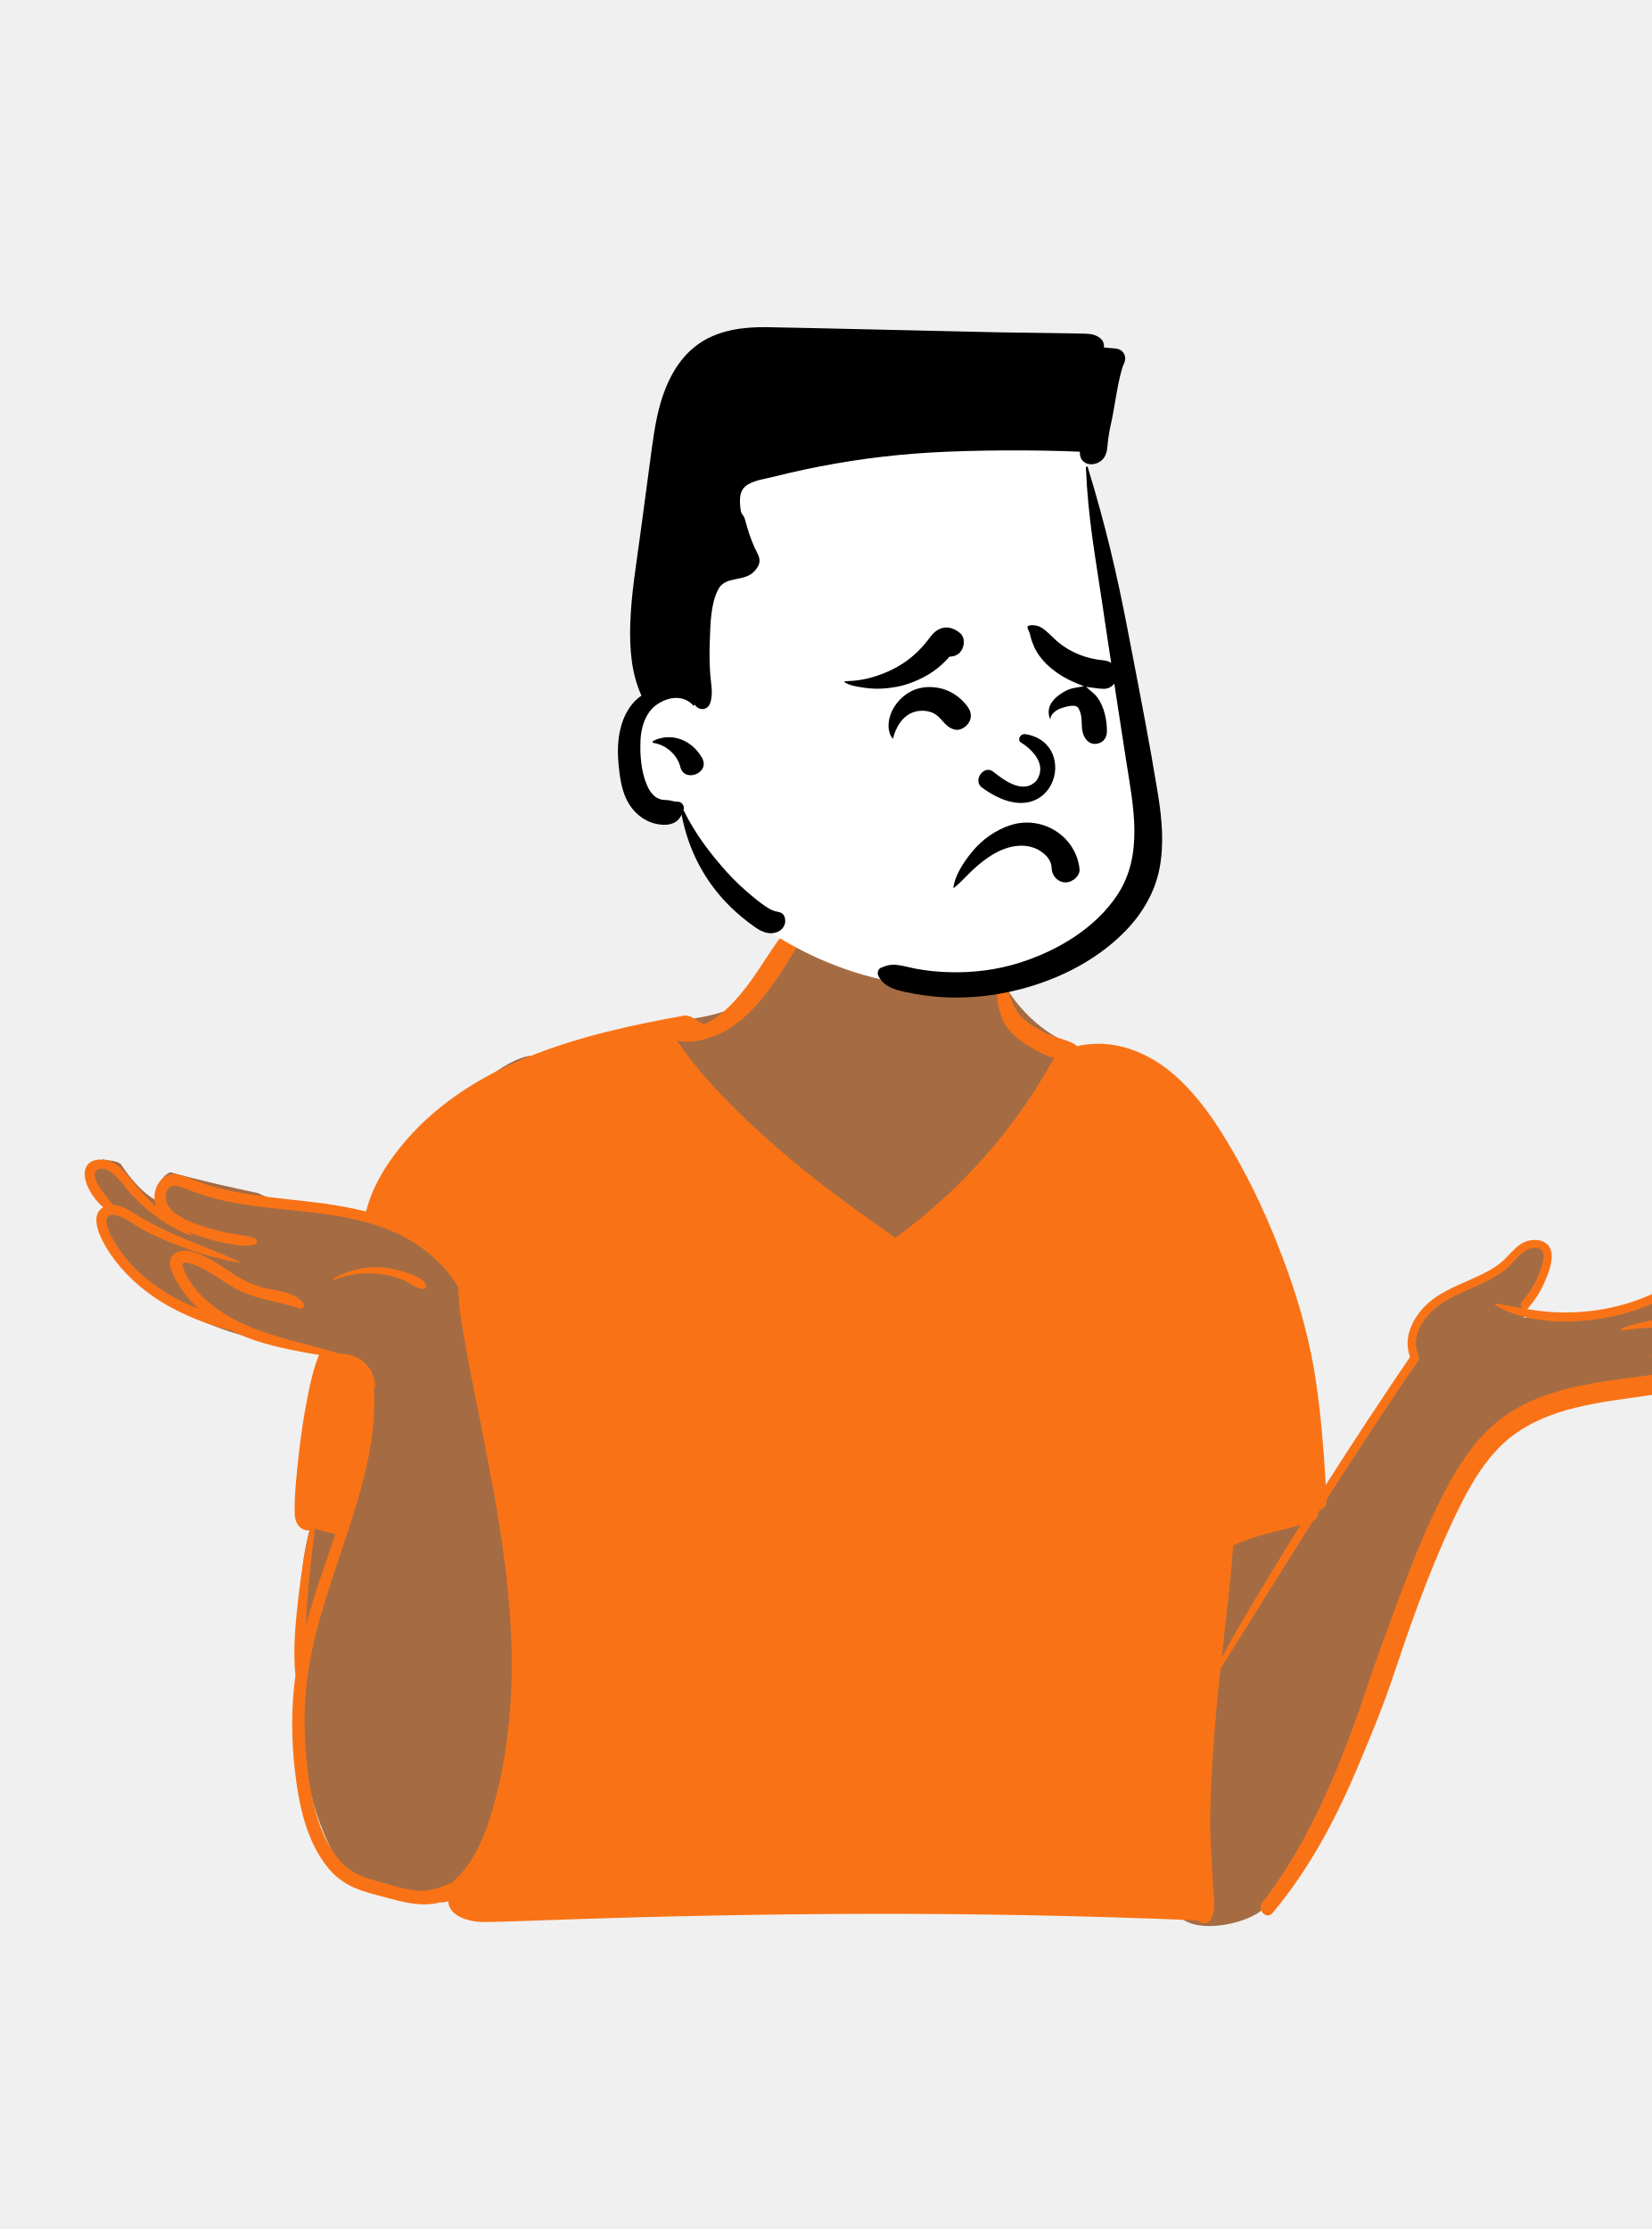
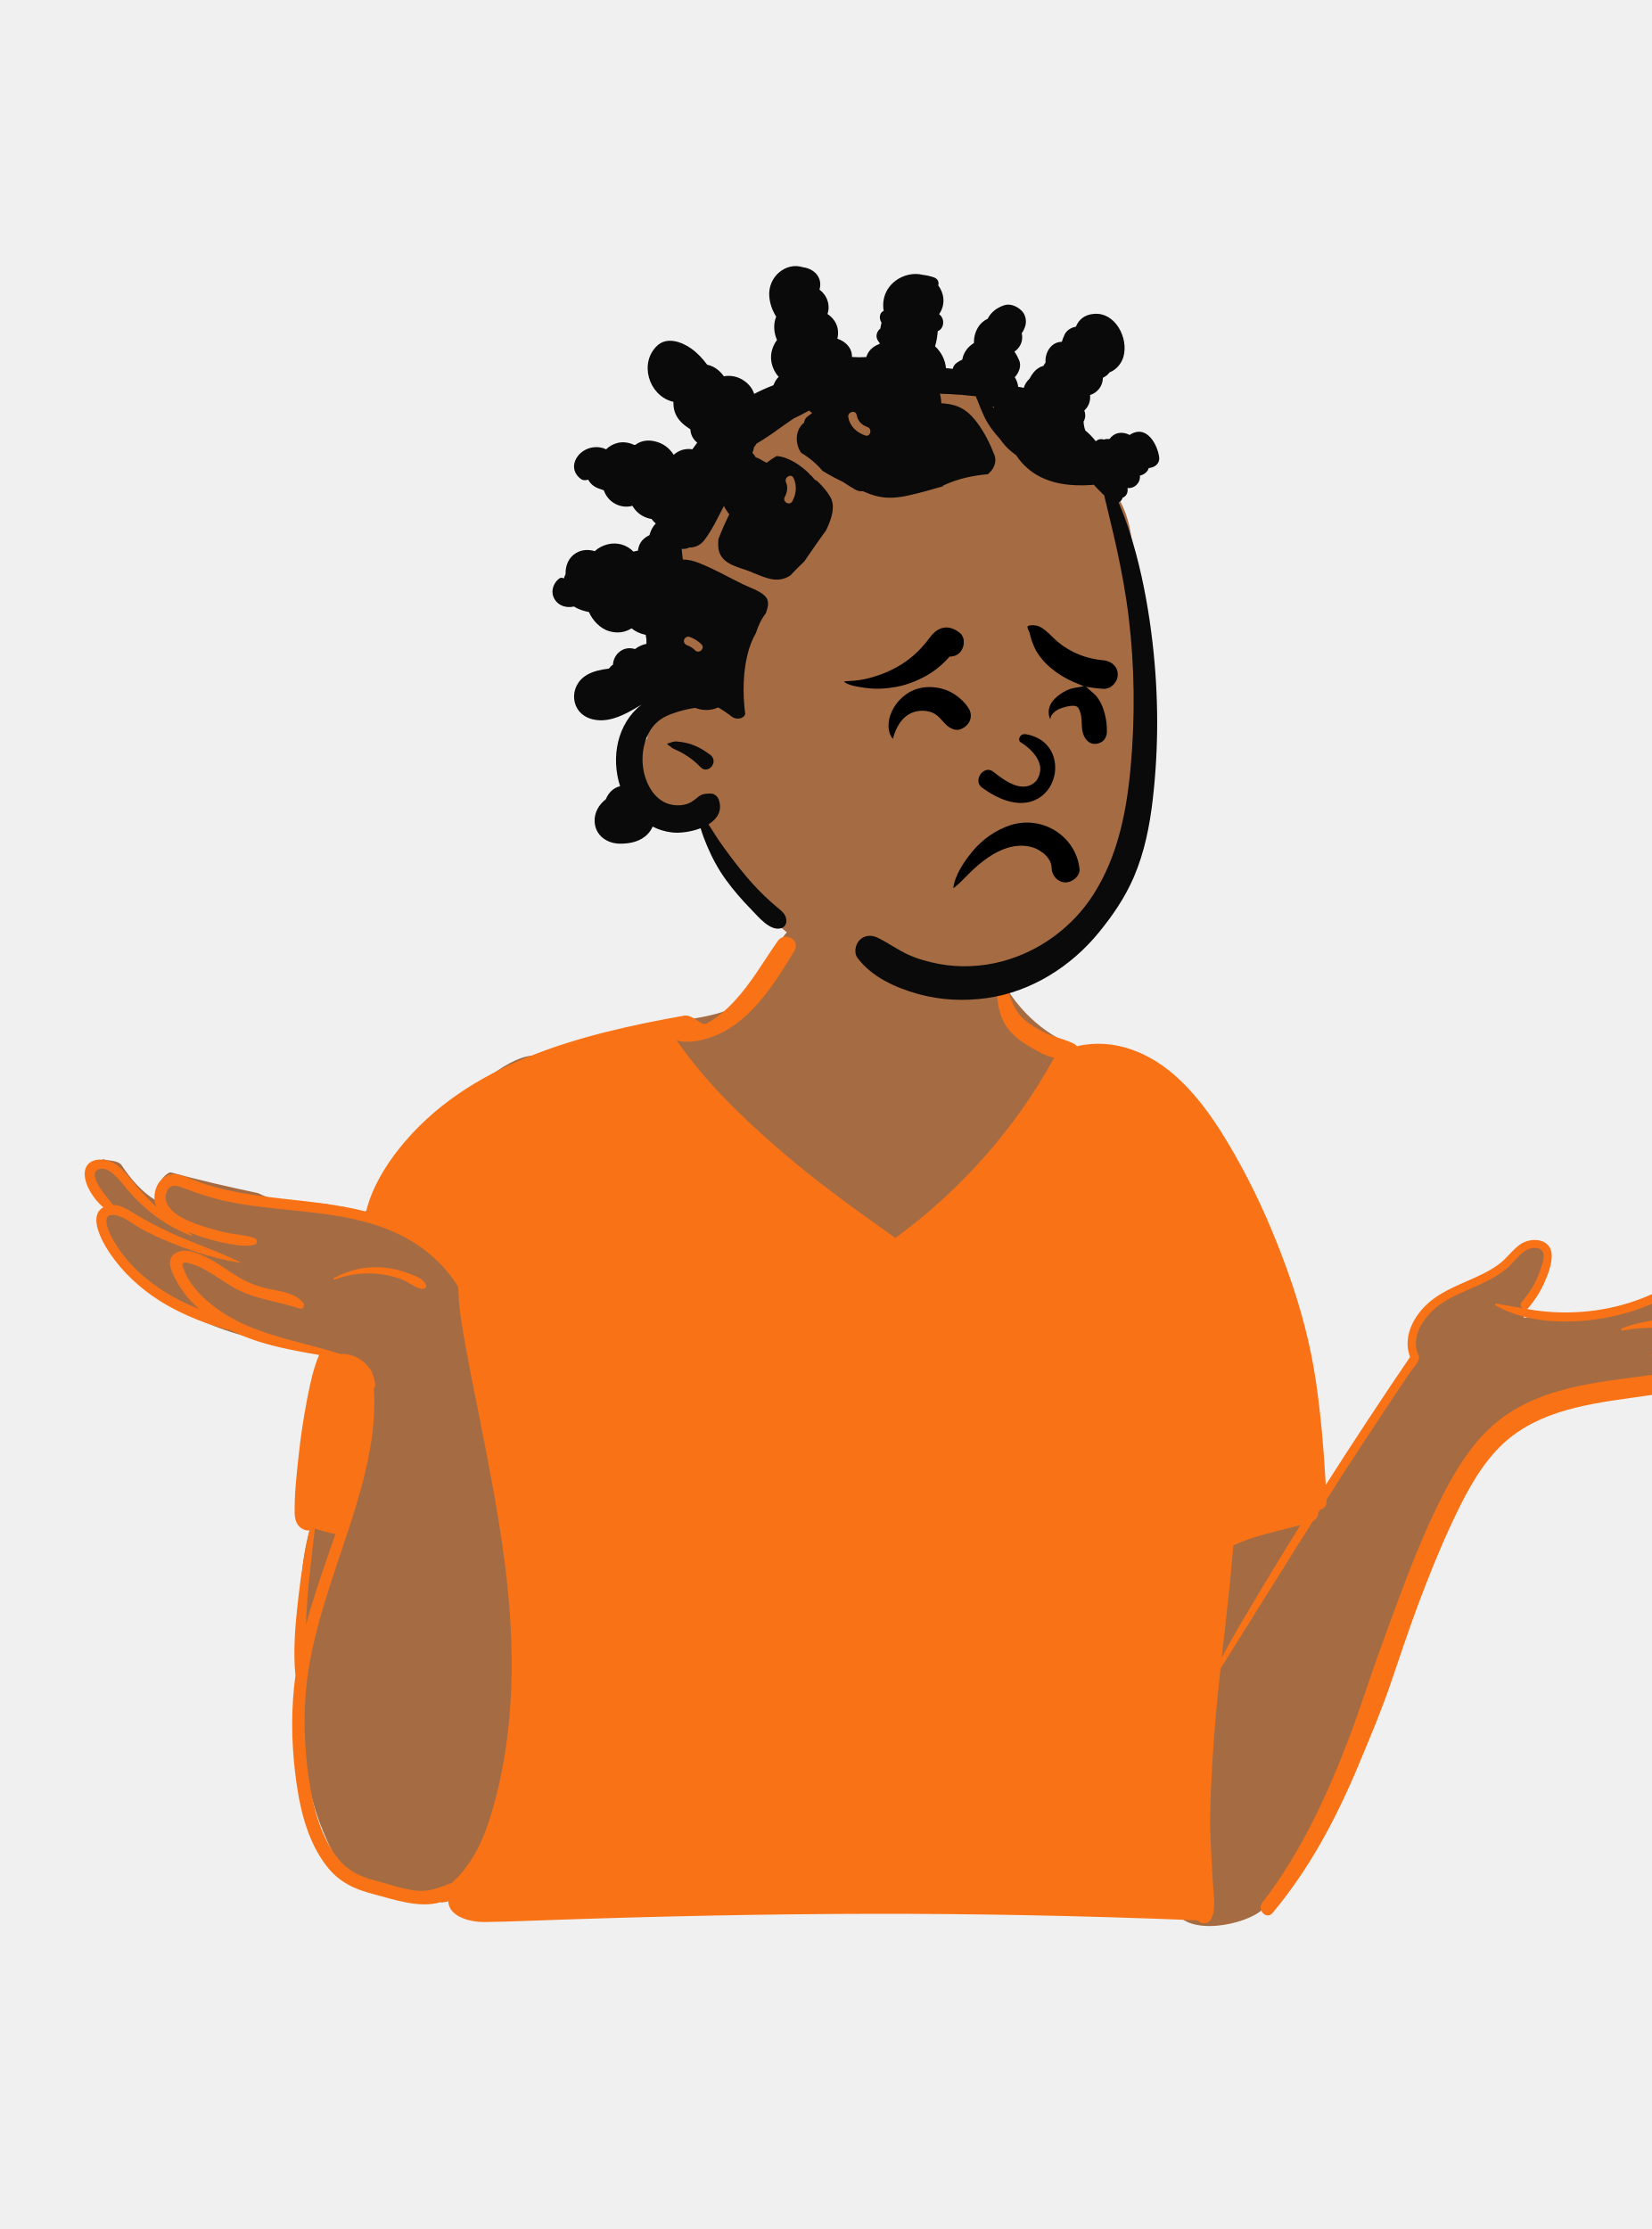
<svg xmlns="http://www.w3.org/2000/svg" viewBox="0 0 1136 1533" fill="none">
  <g id="body/whatever">
    <path fill-rule="evenodd" clip-rule="evenodd" d="M1163.99 922.356C1174.23 917.01 1184.24 911.2 1194.08 905.154C1201.01 901.007 1194.87 890.561 1187.76 894.336C1184.13 896.266 1180.51 898.216 1176.87 900.135C1179.73 897.671 1182.39 894.99 1184.76 892.066L1184.6 891.903C1193.76 883.693 1181.99 868.201 1171.57 874.945C1162.38 881.608 1153.1 888.405 1142.55 892.792C1120.7 902.059 1096.6 903.592 1073.14 903.859C1064.56 903.214 1056.36 904.701 1048.04 906.359C1051.3 893.26 1059.47 883.369 1063.81 870.683C1067 857.875 1048.52 849.151 1041.96 861.462C1040.36 864.485 1038.82 867.544 1037.32 870.617C1023.16 883.498 999.514 882.364 985.231 896.194C977.095 903.415 973.114 913.213 971.541 923.046C970.473 929.723 972.133 936.417 968.096 942.331C948.577 969.939 917.735 1013.58 902.072 1043.96C890.982 971.762 861.371 882.462 830.78 816.446C820.664 795.333 809.091 774.703 793.899 756.806C795.621 750.838 789.543 740.244 785.678 743.506C773.781 728.972 752.751 725.21 735.841 717.985C713.014 708.224 694.075 687.935 684.765 664.876C672.803 620.963 643.356 615.386 602.517 617.326C563.433 617.277 534.516 633.994 525.988 673.78C508.663 703.978 467.757 698.984 438.328 706.978C416.76 711.905 395.829 719.523 375.937 729.193C353.808 708.203 274.553 796.297 267.349 818.969C271.59 819.791 275.805 820.781 279.982 821.986C283.702 823.062 282.14 828.681 278.388 827.782C273.719 826.66 269.02 825.888 264.299 825.352C264.155 825.804 264.029 826.252 263.935 826.696C263.405 826.66 262.876 826.615 262.346 826.579C263.521 827.191 264.652 827.901 265.754 828.816C268.418 831.028 264.95 835.297 262.119 833.535C259.452 831.539 255.959 831.854 252.76 831.184C252.57 837.763 229.097 830.403 225.451 828.223C209.246 826.196 192.575 828.371 177.447 820.556C157.318 816.317 137.038 811.63 117.135 806.231C111.866 808.285 106.914 815.635 111.099 821.029C113.453 823.484 110.427 827.491 107.463 825.747C97.522 819.895 89.834 810.762 83.316 800.922C80.248 797.826 74.802 798.492 70.68 797.207C70.129 798.198 69.804 799.301 69.809 800.433C52.324 803.311 64.797 822.408 73.587 828.358C68.924 831.395 68.747 837.34 69.155 842.305C68.167 844.074 67.837 846.266 68.697 848.247C71.985 855.824 79.096 862.205 84.503 868.344C90.473 875.123 95.796 881.94 103.06 887.436C130.748 908.542 164.161 920.341 198.439 924.956C210.61 926.825 228.117 929.687 235.653 939.978C233.804 952.192 230.409 963.906 227.329 975.817C223.022 991.626 223.315 1008.18 223.258 1024.3C222.656 1023.81 221.5 1023.91 221.328 1024.83C220.326 1031.51 219.581 1038.35 215.52 1043.96C211.96 1054.4 209.591 1065.53 208.26 1076.5C202.928 1128.5 201.655 1182.03 213.677 1233.21C218.316 1252.2 225.861 1270.25 236.141 1286.86C239.206 1291.82 244.134 1293.27 248.559 1292.3C263.369 1299.99 282.026 1302.46 297.989 1300.5C352.41 1285.1 333.448 1322.2 409.751 1310.84C541.458 1294.06 674.562 1327.03 805.989 1307.67C809.226 1332.67 851.6 1325.5 866.319 1314.93C910.453 1282.12 932.367 1178.25 954.516 1125.55C969.741 1084.02 995.235 1010.45 1028.62 982.583C1038.63 974.753 1050.73 970.631 1062.84 967.304C1108.03 955.659 1153.39 944.648 1198.67 933.327C1206.34 931.436 1204.96 918.342 1196.75 919.182C1185.86 920.296 1174.92 921.306 1163.99 922.356Z" fill="#a56c43" />
    <path fill-rule="evenodd" clip-rule="evenodd" d="M158.045 914.568C154.985 914.188 151.985 913.098 149.005 912.238C144.455 910.908 139.995 909.358 135.605 907.588C126.545 903.959 117.755 899.668 109.515 894.418C96.205 885.928 84.445 875.048 75.575 861.948L74.966 861.035C69.902 853.321 60.561 836.194 71.035 830.338C64.284 824.698 57.904 814.568 58.264 806.748C58.775 795.688 72.335 795.839 79.344 800.528C83.934 803.598 87.374 807.898 90.825 812.129C94.644 816.828 98.725 821.308 102.965 825.618C104.09 826.758 105.226 827.876 106.382 828.975L107.544 830.068C107.365 829.638 107.205 829.198 107.065 828.747C104.725 821.458 107.515 811.968 114.805 808.628C119.266 806.583 123.899 807.832 128.222 809.568L128.885 809.838C134.705 812.247 140.595 814.378 146.655 816.088C171.355 823.058 197.135 824.218 222.445 827.698C232.195 829.048 242.125 830.747 251.825 833.247C255.524 817.538 264.594 802.479 274.434 790.089C321.554 730.818 399.264 711.229 470.354 698.549C476.834 697.399 482.205 705.978 485.975 703.948C493.125 700.108 499.415 694.668 504.935 688.758C516.705 676.148 525.055 661.318 534.865 647.268C539.715 640.328 550.875 646.538 546.375 653.988L544.17 657.629C535.093 672.543 525.042 687.912 512.025 699.478C505.105 705.618 497.425 710.468 488.645 713.497C481.995 715.788 472.665 717.718 465.385 715.497L464.511 714.225C464.8 714.65 465.091 715.075 465.385 715.498C484.384 743.028 508.224 766.328 533.344 788.318C558.7 810.502 586.053 830.367 613.571 849.79L615.864 851.408C660.694 818.709 698.564 776.058 725.134 727.329C719.565 726.658 714.055 723.089 709.295 720.428C703.565 717.209 698.175 713.368 693.975 708.248C684.825 697.098 686.015 682.728 684.365 669.198C684.265 668.358 685.375 668.148 685.885 668.568C690.845 672.688 692.585 679.438 694.655 685.268C696.935 691.678 699.515 696.959 704.745 701.468C709.615 705.669 715.555 708.758 721.325 711.508C724.3 712.919 739.072 716.545 740.754 719.549C766.275 713.558 791.135 723.908 810.045 741.368C828.315 758.238 841.725 780.168 853.565 801.818C866.195 824.918 876.545 848.997 885.465 873.747C894.505 898.868 901.435 924.538 905.245 950.978C908.461 973.27 910.433 995.911 911.709 1018.45L911.865 1021.27C930.744 991.638 950.094 962.318 969.844 933.258C965.354 921.268 970.324 909.028 978.734 899.768C988.054 889.518 1000.94 884.758 1013.27 879.218L1014.9 878.485C1020.84 875.774 1026.76 872.789 1031.89 868.728C1036.83 864.808 1040.46 859.408 1045.66 855.798C1053.22 850.538 1066.94 851.658 1067.29 863.148C1067.47 869.459 1064.76 876.378 1062.28 882.048C1059.47 888.459 1055.68 894.268 1051.18 899.608C1050.98 899.857 1050.75 900.053 1050.52 900.209L1050.34 900.318C1056.56 901.348 1062.83 902.178 1069.22 902.468C1082.11 903.058 1095.14 902.108 1107.76 899.388C1120.68 896.608 1133.2 892.089 1144.82 885.788C1154.75 880.408 1163.95 873.448 1175.23 871.808C1176.27 871.648 1177.32 871.548 1178.4 871.488C1180.2 871.388 1182 873.508 1181.29 875.287C1180.9 876.268 1180.49 877.238 1180.04 878.218C1176.14 886.808 1170.16 895.141 1162.7 901.466L1162.12 901.948C1164.75 901.038 1167.34 900.018 1169.89 898.868C1184.88 892.118 1198.48 881.918 1214.55 877.818C1215.31 877.618 1216.08 877.438 1216.85 877.268C1221.82 876.198 1224.44 881.598 1221.52 885.298C1221.05 885.898 1220.58 886.488 1220.09 887.078C1212.92 895.978 1205.01 904.238 1196.29 911.658C1193.3 914.198 1190.22 916.658 1187.08 919.009C1185.76 920.005 1184.43 920.98 1183.09 921.938L1182.42 922.408C1183.99 921.299 1185.54 920.169 1187.08 919.009C1196.92 916.028 1206.62 912.498 1216.11 908.589C1219.88 907.038 1222.81 910.858 1223.21 913.998C1224.55 924.519 1212.87 932.129 1205.27 937.188C1197.65 942.269 1189.26 946.129 1180.67 949.228C1164.16 955.197 1146.81 957.907 1129.49 960.336L1121.08 961.508C1087.78 966.164 1053.01 971.73 1029.11 997.639C1015.72 1012.16 1006.66 1030.2 998.374 1047.95C990.094 1065.68 982.824 1083.88 975.924 1102.18C968.774 1121.12 962.544 1140.41 955.924 1159.54C949.844 1177.1 942.582 1194.44 935.389 1211.61L934.254 1214.32C918.984 1250.8 900.744 1285.16 875.324 1315.62C871.134 1320.65 864.364 1313.51 868.234 1308.53C894.824 1274.25 913.324 1233.8 928.594 1193.45C935.544 1175.09 941.364 1156.29 948.044 1137.83L952.019 1126.86C957.327 1112.24 962.68 1097.64 968.264 1083.14C975.334 1064.79 983.104 1046.66 991.994 1029.12L992.938 1027.27C1001.64 1010.35 1011.98 993.673 1026.21 980.868C1051.83 957.809 1085.92 952.277 1118.88 947.896L1129.25 946.529C1143.18 944.678 1157.15 942.634 1170.7 938.908C1178.52 936.769 1186.16 934.028 1193.34 930.248C1196.2 928.748 1198.99 927.099 1201.69 925.299C1193.99 927.559 1186.18 929.408 1178.23 930.858C1174.34 931.568 1170.49 932.099 1166.65 932.469C1156.76 933.448 1146.95 933.408 1136.82 932.879C1135.96 932.828 1135.68 931.479 1136.6 931.309C1143.66 930.054 1150.72 928.485 1157.76 926.783L1159.86 926.268C1159.9 925.099 1160.36 923.858 1161.32 922.679C1164.82 918.419 1171.47 916.238 1176.08 913.228C1180.91 910.078 1185.59 906.679 1190.05 903.038C1194.13 899.709 1198.05 896.188 1201.82 892.509L1202.95 891.398C1202.58 891.77 1202.2 892.14 1201.82 892.508C1191.64 897.209 1181.99 903.238 1171.36 906.959C1162.91 909.928 1154.05 911.928 1145.11 912.638L1144.56 912.682L1144 912.718C1134.67 913.388 1125.28 913.118 1116.09 915.138C1115.06 915.368 1114.74 913.988 1115.66 913.598C1123.69 910.258 1132.04 908.968 1140.48 907.408C1140.66 906.748 1141.12 906.158 1141.92 905.778L1144.08 904.747C1150.51 901.659 1156.51 898.541 1161.85 893.528C1166.57 889.098 1170.5 883.919 1173.45 878.178C1161.64 880.768 1151.27 889.718 1140.53 894.748C1128.83 900.238 1116.45 904.178 1103.73 906.419L1102.29 906.667C1078.51 910.633 1049.93 910.127 1028.63 897.768C1027.95 897.368 1028.44 896.459 1029.14 896.568C1035.18 897.558 1041.16 898.728 1047.14 899.768C1045.97 898.698 1045.45 896.778 1046.8 895.238C1052.18 889.083 1056.42 882.048 1059.14 874.35L1059.66 872.845C1060.91 869.274 1063.02 863.729 1060.86 860.508C1058.8 857.438 1053.95 857.858 1051.05 859.158C1045.02 861.878 1041.01 868.669 1035.93 872.768C1030.39 877.248 1024.09 880.568 1017.64 883.538L1016.28 884.157C1005.13 889.175 993.206 893.4 984.434 902.258C979.714 907.018 975.654 912.968 974.294 919.638C973.674 922.698 973.674 925.848 974.494 928.878C975.144 931.248 976.504 932.709 975.724 935.118C974.704 938.228 971.094 941.948 969.234 944.718C967.074 947.919 964.924 951.128 962.774 954.338C958.484 960.758 954.214 967.198 949.944 973.628C941.404 986.508 932.954 999.448 924.574 1012.43C921.848 1016.65 919.13 1020.89 916.421 1025.12L912.365 1031.48L910.221 1034.83L906.565 1040.58C906.695 1041.11 906.685 1041.67 906.515 1042.16C905.891 1043.93 904.724 1045.15 903.273 1046.03L903.014 1046.18C881.674 1079.91 860.674 1113.86 839.464 1147.67C838.334 1157.99 837.274 1168.32 836.354 1178.65C834.264 1202.03 832.834 1225.47 832.374 1248.94C832.154 1260.3 833.064 1271.73 833.554 1283.08C833.794 1288.49 834.123 1293.91 834.552 1299.31L834.867 1303.15C835.29 1308.42 835.529 1313.65 833.634 1318.67C831.954 1323.08 826.834 1324.07 823.804 1320.71C784.275 1319.12 744.715 1317.91 705.155 1317.16C634.345 1315.8 563.505 1316.01 492.685 1317.38C457.115 1318.07 421.535 1319.04 385.975 1320.24C368.455 1320.82 350.925 1321.64 333.395 1321.88C323.95 1322.01 309.085 1318.57 308.323 1307.94L308.305 1307.62C307.125 1307.94 305.905 1308.2 304.655 1308.39C304.098 1308.47 303.564 1308.45 303.07 1308.33L302.825 1308.27C288.746 1312.56 270.937 1306.44 257.559 1302.87L256.455 1302.58C243.685 1299.25 233.425 1294.49 225.055 1283.91C210.405 1265.38 205.405 1240.5 202.805 1217.57C200.365 1195.99 200.225 1174.01 203.195 1152.47C201.445 1134.92 203.155 1116.81 205.145 1099.36C206.125 1090.73 207.275 1082.11 208.655 1073.53C209.425 1068.74 210.435 1064 211.465 1059.27C211.876 1057.38 212.218 1055.34 212.74 1053.38L212.975 1052.54C211.375 1052.75 209.625 1052.4 207.935 1051.47C203.915 1049.26 202.745 1044.79 202.675 1040.51C202.455 1027.61 203.995 1014.34 205.355 1001.52C206.725 988.719 208.605 975.868 211.065 963.228L211.701 959.969C213.565 950.514 215.698 940.753 219.455 931.868C205.345 929.469 191.275 926.919 177.585 922.578C170.905 920.448 164.325 917.799 158.045 914.568ZM894.504 1048.82C894.285 1048.87 894.075 1048.93 893.865 1048.99C888.225 1050.57 882.525 1051.91 876.845 1053.35C867.025 1055.82 857.425 1058.58 848.295 1062.87C846.382 1087.01 843.547 1111.07 840.851 1135.14L840.314 1139.96C844.454 1132.28 848.694 1124.66 853.124 1117.13C866.614 1094.18 880.414 1071.41 894.504 1048.82ZM216.415 1051.21C216.445 1054.08 215.845 1057.06 215.525 1059.82C215.005 1064.3 214.585 1068.8 214.055 1073.28C212.975 1082.28 212.055 1091.29 211.385 1100.33C210.955 1106.1 210.675 1111.89 210.425 1117.68C216.095 1096.49 223.605 1075.76 230.745 1055C229.551 1054.87 228.331 1054.58 227.073 1054.25L224.954 1053.68C223.705 1053.35 219.652 1052.36 216.415 1051.21ZM912.365 1031.48L912.405 1032.43C912.555 1035.8 910.535 1037.7 908.085 1038.19C909.505 1035.95 910.935 1033.71 912.365 1031.48ZM263.565 871.759C269.535 872.288 275.385 873.559 280.965 875.759L281.503 875.969C285.63 877.562 291.665 879.564 293.015 883.969C293.395 885.219 292.375 886.248 291.205 886.349C286.725 886.709 281.445 881.908 277.295 880.288C272.675 878.488 267.835 877.148 262.935 876.438C251.925 874.828 240.445 876.049 230.085 880.059C229.475 880.299 229.095 879.328 229.645 879.038C240.085 873.358 251.695 870.709 263.565 871.759ZM137.055 900.358C136.364 899.748 135.674 899.108 134.994 898.469C129.633 893.397 124.885 887.478 121.37 880.973L120.445 879.213C117.582 873.669 114.066 865.772 120.794 861.778C124.814 859.389 129.654 859.988 134.134 861.438C134.424 861.528 134.714 861.629 135.004 861.728C137.004 862.429 138.934 863.268 140.654 864.068C148.124 867.498 154.714 872.488 161.614 876.889C169.091 881.659 176.473 884.709 185.102 886.494L185.914 886.658C194.014 888.259 202.794 889.288 208.444 895.948C209.864 897.629 208.564 900.778 206.114 899.948C190.494 894.679 173.964 893.518 159.624 884.868C153.684 881.288 148.064 877.179 141.994 873.788C138.774 871.987 135.45 870.412 131.907 869.332L129.972 868.761C128.838 868.43 127.484 868.103 126.574 868.429C124.842 869.029 125.395 869.956 125.931 871.574L125.984 871.738C130.194 884.759 142.194 895.658 153.314 902.868C155.864 904.528 158.474 906.049 161.134 907.459C179.14 917.056 199.287 921.523 219.074 926.825C219.074 926.825 230.515 930.019 234.305 931.219C238.525 930.868 243.335 932.359 246.515 934.139C249.605 935.868 252.095 938.189 253.975 940.919C253.975 940.919 255.785 942.429 256.115 944.769C257.065 946.939 257.705 949.278 258.025 951.719C258.205 953.149 257.845 954.248 257.165 955.028C259.21 986.42 250.731 1017.64 241.171 1047.47L240.223 1050.41L239.615 1052.28C229.305 1083.91 217.475 1115.31 212.195 1148.29C208.665 1170.32 208.775 1193.12 211.365 1215.25L211.547 1216.77C214.099 1237.7 219.009 1261.17 232.315 1278.01C239.101 1286.6 247.142 1290.42 257.422 1293.19L257.985 1293.34C267.285 1295.79 276.885 1299.26 286.475 1300.31C295.375 1301.28 302.835 1297.97 310.845 1294.87L310.855 1294.86C327.725 1279.93 335.385 1258.19 341.045 1236.25C355.715 1179.47 353.895 1120.53 345.575 1062.92C341.235 1032.82 335.335 1002.98 329.455 973.148C326.515 958.238 323.345 943.358 320.715 928.398L319.153 919.594C318.291 914.703 317.457 909.807 316.745 904.888C315.785 898.279 315.495 891.778 315.165 885.128C307.085 871.738 295.355 860.708 281.765 852.798C272.035 847.128 261.735 843.198 251.105 840.348C220.715 832.158 187.585 832.738 157.005 826.438C146.731 824.324 136.98 821.186 127.234 817.425L125.905 816.908C121.435 815.168 116.875 814.198 114.655 819.468C113.075 823.218 114.015 827.118 116.385 830.268C122.195 837.988 133.875 841.568 142.665 844.348C147.955 846.028 153.355 847.358 158.815 848.348C164.275 849.338 169.755 849.588 174.995 851.518C177.015 852.258 177.415 855.468 174.995 856.037C168.355 857.588 161.675 856.258 155.075 854.968C147.825 853.537 140.685 851.508 133.745 848.938C132.465 848.466 131.14 847.969 129.791 847.44L128.775 847.038C129.825 847.799 130.875 848.549 131.935 849.299C132.215 849.498 132.045 850.028 131.675 849.898C115.357 843.81 100.509 832.826 89.007 819.83L88.434 819.179C84.385 814.538 75.154 800.498 67.374 804.408C60.069 808.075 72.522 822.212 77.255 827.991L77.805 828.669C83.185 828.809 88.395 832.158 92.755 834.858C100.325 839.549 108.235 843.589 116.295 847.368C132.315 854.898 149.325 860.209 165.175 868.118C165.385 868.229 165.225 868.498 165.025 868.469C154.935 866.858 144.955 864.288 135.205 861.099L134.77 860.962L134.335 860.818C128.245 858.818 122.235 856.559 116.325 854.148C109.755 851.469 103.335 848.459 97.105 845.049C91.465 841.969 85.205 836.419 78.665 835.599C77.965 835.509 77.345 835.498 76.805 835.549C69.295 836.178 75.505 848.618 77.605 852.338C81.035 858.448 85.175 864.088 89.925 869.238C99.555 879.698 111.225 887.988 123.855 894.438C128.165 896.638 132.575 898.578 137.055 900.358Z" fill="#f97316" />
  </g>
-   <g id="head/flattop">
-     <path fill-rule="evenodd" clip-rule="evenodd" d="M614.041 255.26C670.822 255.26 744.115 290.877 750.365 327.357C757.731 370.347 797.172 535.304 788.265 588.204C779.359 641.103 731.365 679.184 654.567 679.184C577.768 679.184 520.447 637.303 507.285 622.922C494.124 608.542 469.733 557.201 469.733 557.201C469.733 557.201 428.613 551.733 428.418 518.214C428.223 484.695 455.152 472.5 455.152 472.5C455.152 472.5 445.551 340.221 469.733 305.782C493.914 271.342 557.261 255.26 614.041 255.26Z" fill="white" />
-     <path fill-rule="evenodd" clip-rule="evenodd" d="M746.89 321.471C746.849 320.702 747.969 320.612 748.179 321.292C760.429 361.762 767.98 393.301 775.929 434.792L778.277 446.997C784.55 479.55 790.888 512.151 796.24 544.862L796.555 546.815C799.236 563.747 800.781 580.844 797.42 597.812C794.28 613.672 785.7 628.212 774.56 639.792C753.03 662.173 723.109 676.152 693.01 682.402C677.79 685.562 662.09 686.782 646.58 685.682C638.849 685.141 631.13 684.051 623.56 682.442L622.725 682.263C615.094 680.616 608.322 678.651 604.269 671.471C603.25 669.662 603.66 666.562 605.8 665.632C609.84 663.891 612.81 663.162 617.219 663.662C621.429 664.141 625.54 665.412 629.7 666.202C637.65 667.712 645.73 668.471 653.82 668.652C669.71 669.002 685.64 667.012 700.83 662.272C726.929 654.122 753.45 638.532 768.7 615.212C786.639 587.779 779.496 554.485 774.743 524.189L774.599 523.272C769.787 492.305 765.029 461.339 760.41 430.353L758.439 417.072C753.26 381.982 748.37 356.932 746.89 321.471ZM481.9 235.582C494.927 226.996 511.114 224.886 526.414 225.004L528.33 225.029C547.921 225.327 646.538 227.674 679.556 228.396L687.41 228.562C697.806 228.758 718.774 228.963 729.577 229.16L730.2 229.172C735.5 229.272 740.8 229.312 746.1 229.482L746.877 229.51C750.847 229.679 754.151 230.273 757.26 233.072C758.841 234.49 759.458 236.653 759.313 238.714L759.29 238.982L767.16 239.672C772.504 240.144 775.33 244.937 773.207 249.787L773.1 250.022C769.33 258.062 766.45 281.462 764.43 290.112C763.37 294.662 762.519 299.282 762.019 303.932C761.62 307.593 761.58 311.262 759.54 314.482C755.189 321.352 742.95 321.292 742.73 311.562C742.72 311.252 742.73 310.952 742.76 310.662C711.96 309.312 669.91 309.442 639.15 311.282C610.42 313.002 581.82 316.902 553.67 322.872C546.54 324.382 539.43 326.032 532.37 327.822C526.58 329.282 519.47 330.152 514.29 333.282C508.49 336.802 508.6 343.112 509.23 349.122C509.906 355.492 511.034 352.21 512.632 358.015L512.73 358.382C514.38 364.682 516.42 370.912 519.12 376.832C520.66 380.212 523.141 383.462 522.2 387.352C521.67 389.542 519.939 391.882 518.35 393.412C511.109 400.362 498.87 395.932 493.95 405.452C488.801 415.406 488.673 428.891 488.236 439.907L488.21 440.552C487.891 448.142 487.98 455.752 488.48 463.322C488.93 470.221 490.769 477.052 488.41 483.682C486.689 488.502 481.07 488.952 478.13 485.032C477.793 484.582 477.483 484.12 477.194 483.656L476.91 483.192L476.891 483.202C477.17 483.642 477.43 484.093 477.68 484.552C477.95 485.062 477.28 485.622 476.87 485.182C469.95 477.652 459.84 479.152 452.01 484.422C444.08 489.782 440.95 499.962 440.54 509.093C440.08 519.221 440.98 531.093 445.2 540.452C446.98 544.412 449.519 548.052 453.73 549.562C455.641 550.242 457.46 550.152 459.45 550.312C461.519 550.471 464.01 551.512 466.019 551.372C468.631 551.186 470.976 554.168 470.234 556.666L470.18 556.832C470.141 556.952 470.1 557.072 470.061 557.182C470.16 557.272 470.26 557.382 470.33 557.542C477.93 573.072 488.35 586.892 499.87 599.712C505.641 606.122 512.04 612.012 518.73 617.462C522.03 620.152 525.51 622.843 529.18 625.012C530.4 625.721 531.519 626.202 532.891 626.593C533.53 626.772 534.26 626.862 534.88 627.072L535.524 627.292C535.568 627.306 535.61 627.32 535.65 627.332C537.49 627.542 539.04 628.762 539.65 630.672C541.24 635.652 538.35 640.052 533.41 641.422C528.058 642.918 523.014 640.29 518.772 637.273L518.49 637.072C509.84 630.843 501.87 623.852 494.97 615.692C481.32 599.582 472.769 580.932 468.811 560.302C467.83 562.412 466.51 564.252 464.22 565.532C460.66 567.532 456.41 567.532 452.51 566.862C444.66 565.532 437.97 560.742 433.5 554.262C428.859 547.542 427.13 539.382 426.08 531.432C425.04 523.471 424.53 515.482 425.57 507.502C427.061 496.042 431.87 484.712 441.22 478.432C434.22 463.182 432.99 446.082 433.49 429.382C434.1 408.822 437.65 388.032 440.38 367.662L448.141 309.752V309.752L448.459 307.417C450.332 293.794 452.612 280.098 457.71 267.262C462.74 254.612 470.38 243.172 481.9 235.582ZM449.24 509.541C462.06 503.321 475.91 509.051 482.81 521.121C488.81 531.615 470.972 538.552 467.996 527.735L467.91 527.401C465.95 519.211 457.969 512.131 449.64 511.031C448.95 510.932 448.439 509.932 449.24 509.541Z" fill="black" />
+   <g id="head/bantuknots">
+     <path fill-rule="evenodd" clip-rule="evenodd" d="M783.588 430.231C782.447 408.348 781.446 385.737 777.259 364.189C775.207 353.626 771.101 343.874 764.46 335.395C758.385 327.636 750.739 321.618 742.984 315.641C727.397 303.628 712.409 290.328 694.962 281.036C678.221 272.12 660.122 266.738 641.367 264.321C605.245 259.666 567.305 267.414 535.937 286.003C505.512 304.035 481.053 332.018 465.917 363.921C458.395 379.775 452.745 396.507 449.702 413.81C446.074 434.436 446.403 455.12 446.533 475.977C446.578 482.987 446.516 489.993 446.167 496.986C445.599 500.38 445.286 503.817 445.29 507.501C438.404 516.582 435.602 528.719 439.917 539.898C446.802 557.736 466.336 565.848 484.07 562.736C484.863 567.373 486.776 571.942 489.158 576.389C493.231 583.989 497.783 591.433 502.615 598.57C512.611 613.337 524.018 626.724 537.628 638.273C564.608 661.167 598.786 676.168 634.23 678.339C666.498 680.315 700.531 671.119 726.846 652.15C740.504 642.305 752.324 630.24 761.106 615.792C771.366 598.914 776.933 579.484 779.822 560.061C786.162 517.42 785.824 473.188 783.588 430.231V430.231Z" fill="#a56c43" />
+     <path fill-rule="evenodd" clip-rule="evenodd" d="M529.135 204.091C527.915 190.319 540.582 179.957 552.335 183.814C554.491 184.083 556.589 184.765 558.463 185.912C563.872 189.223 565.055 194.563 563.642 199.179C566.182 201.1 568.182 203.704 569.188 206.845C570.225 210.081 570.117 213.22 569.141 215.955C572.828 218.396 575.616 222.079 576.263 226.642C576.571 228.809 576.447 230.958 575.934 232.933C581.516 234.832 586.071 239.086 586.003 245.523C589.245 245.731 592.491 245.777 595.795 245.593C596.266 244.26 596.844 242.96 597.701 241.763C599.431 239.351 601.89 237.695 604.613 236.662L604.985 236.525L604.979 235.793C602.895 233.478 601.919 230.558 604.139 227.378C604.52 226.833 604.984 226.383 605.502 225.997C605.686 224.617 605.983 223.251 606.349 221.908C604.508 219.338 604.708 215.074 607.795 213.798C607.364 211.292 607.339 208.693 607.803 206.074C609.707 195.344 620.042 188.036 630.691 188.446C632.024 188.497 633.322 188.698 634.575 189.018C637.167 189.29 639.747 189.871 642.284 190.735C645.211 191.733 645.965 194.183 645.32 196.254C649.296 201.581 650.424 208.818 646.421 215.322C646.268 215.569 646.101 215.804 645.936 216.041C646.739 216.646 647.438 217.444 647.957 218.469C649.26 221.049 648.939 224.323 646.95 226.476C646.421 227.05 645.736 227.481 644.987 227.758L644.974 227.97V227.97C644.714 231.425 644.167 234.889 643.132 238.152C647.347 242.075 650.146 247.414 650.642 253.167C652.213 253.313 653.782 253.484 655.35 253.662C655.581 252.085 656.536 250.665 657.985 249.565C659.198 248.645 660.492 247.909 661.821 247.358C662.462 244.051 664.03 240.883 666.676 238.369C667.658 237.437 668.731 236.615 669.873 235.908C669.809 232.323 670.607 228.741 672.589 225.349C674.237 222.528 676.637 220.482 679.373 219.18C681.369 215.16 685.064 211.88 690.442 210.016C694.461 208.624 698.713 210.278 701.768 212.88L702.451 213.48V213.48C705.254 215.959 706.267 220.514 705.234 224.028C704.748 225.679 703.936 227.608 702.759 229.175C704.003 234.672 701.527 239.258 697.734 241.835C699.031 243.683 700.12 245.733 701.04 247.922C702.631 251.707 700.843 256.42 697.975 259.402C699.23 261.408 700.045 263.748 700.345 266.098C701.624 266.173 702.895 266.401 704.149 266.758C704.828 264.446 706.107 262.297 708.063 260.542C708.92 258.865 709.938 257.304 711.076 255.939C712.87 253.785 715.195 252.233 717.733 251.601C718.071 250.802 718.55 250.037 719.151 249.338C718.545 242.33 723.18 235.094 730.317 235.088C730.821 233.454 731.437 231.838 732.175 230.253C733.62 227.144 736.685 225.282 740.009 224.67C741.961 219.904 745.796 216.438 752.377 215.86C767.079 214.57 776.327 232.434 772.737 245.26C771.669 249.07 769.169 252.576 765.851 254.729C764.983 255.292 764.108 255.701 763.223 256.039C762.338 257.278 761.146 258.379 759.615 259.276C759.275 259.475 758.926 259.654 758.567 259.814C758.602 265.538 754.659 270.193 749.765 271.674C750.08 275.283 749.159 278.901 746.423 281.697L746.229 281.884V281.884L745.831 282.242L745.799 282.4C746.772 284.912 746.67 287.679 745.273 289.956C745.396 292.048 745.765 294.093 746.466 296.037C749.169 298.228 751.554 300.745 753.686 303.477C755.11 302.185 757.26 301.602 759.119 302.308C759.634 302.132 760.165 302.018 760.675 301.967C761.524 301.881 762.355 301.884 763.171 301.944C763.548 301.395 763.98 300.873 764.474 300.384C767.946 296.945 772.984 297.016 776.984 299.152C777.699 298.629 778.507 298.167 779.421 297.78C789.616 293.473 796.299 306.438 797.293 314.519C797.835 318.928 794.049 321.647 790.163 321.876C789.374 324.549 786.839 326.473 784.008 327.126C784.511 330.428 782.326 333.798 779.35 335.054C778.022 335.615 776.736 335.768 775.527 335.605L775.585 336.387V336.387C775.819 339.488 774.255 341.462 772.112 342.337C771.735 343.873 770.688 344.987 769.378 345.558C774.385 357.182 778.338 369.36 781.526 381.371C786.789 401.199 790.328 421.388 792.701 441.76C796.875 477.573 797.038 514.122 792.859 549.95C790.733 568.182 787.198 586.002 779.969 602.935C773.94 617.059 765.553 629.316 755.9 641.176C736.723 664.732 709.273 682.085 679.02 686.396C663.14 688.659 646.852 687.923 631.355 683.587C615.924 679.27 599.472 671.867 589.752 658.72C587.119 655.161 588.401 649.387 591.331 646.45C594.675 643.099 599.491 642.883 603.574 644.867C610.82 648.388 617.333 653.201 624.7 656.561C631.347 659.594 638.535 661.536 645.691 662.908C659.868 665.627 675.284 664.932 689.418 661.141C715.05 654.268 737.633 637.68 751.97 615.312C768.906 588.887 774.952 557.918 777.72 527.057C780.749 493.279 780.433 459.037 776.415 425.355C774.423 408.652 771.358 392.099 767.728 375.682C765.145 363.993 762.23 352.382 759.487 340.733C756.999 338.354 754.594 335.897 752.277 333.351L752.206 333.346V333.346C751.913 333.419 751.607 333.474 751.28 333.499C737.514 334.551 722.595 333.166 710.851 325.216C706.078 321.985 702.04 317.895 699.036 313.186C694.816 310.255 690.971 306.557 688.083 302.284C686.035 300.032 684.094 297.679 682.249 295.24C677.656 289.162 675.215 282.783 672.476 275.77C672.412 275.609 672.37 275.451 672.338 275.296C671.814 274.437 671.442 273.496 671.262 272.546C665.151 271.819 659.015 271.337 652.939 271.047C650.788 270.945 648.63 270.864 646.472 270.794C647.039 272.907 647.38 275.099 647.454 277.35C649.196 277.428 650.972 277.631 652.79 277.922C661.318 279.283 666.788 283.659 671.967 290.516C677.008 297.19 681.027 305.217 684.012 313.024C685.842 317.804 683.401 323.088 679.387 326.165C668.967 327.052 658.729 329.296 649.139 333.742C648.802 333.899 648.557 334.174 648.396 334.498C640.738 336.784 633.023 338.875 625.313 340.65C617.87 342.364 610.354 343.077 602.87 341.186C599.653 340.373 596.506 339.169 593.412 337.819C591.749 338.021 589.949 337.703 588.118 336.651C585.346 335.06 582.557 333.32 579.811 331.448C574.958 329.116 570.185 326.611 565.627 323.748L565.602 323.713V323.713C561.966 319.294 556.78 314.792 550.975 311.383C550.332 310.4 549.765 309.366 549.313 308.261C546.815 302.172 547.858 294.807 553.127 290.619C553.204 289.174 553.832 287.759 555.224 286.624C556.325 285.725 557.46 284.871 558.623 284.057C558.38 283.876 558.135 283.701 557.892 283.516C557.413 283.153 556.953 282.762 556.504 282.359C552.986 284.291 549.438 286.182 545.809 287.866C545.717 287.933 545.63 288.004 545.533 288.067C538.709 292.556 532.249 297.712 525.34 302.038C523.685 303.073 522.038 304.077 520.402 305.084C519.789 305.923 519.189 306.774 518.61 307.641C518.363 308.975 517.986 310.307 517.519 311.604C518.423 312.325 519.159 313.275 519.659 314.401C521.806 315.22 523.827 316.259 525.712 317.498L527.384 318.241V318.241C529.532 316.515 531.802 314.955 534.241 313.658C541.896 314.156 550.168 319.591 555.984 325.132C556.391 325.592 556.789 326.056 557.17 326.527C557.538 326.825 557.909 327.142 558.279 327.453C558.881 328.102 559.443 328.744 559.958 329.369C560.535 330.072 561.188 330.459 561.851 330.621C565.413 333.973 568.751 337.745 571.034 341.664C574.7 347.956 572.131 355.799 569.448 361.973C569.009 362.981 568.547 363.973 568.062 364.954C562.93 371.881 558.066 379.002 553.204 386.125C549.928 389.298 546.675 392.491 543.562 395.811C543.052 396.153 542.517 396.481 541.928 396.785C532.87 401.456 524.111 396.198 515.481 392.923L514.517 392.566C505.625 389.343 494.556 387.226 493.994 375.622C493.917 374.041 493.978 372.421 494.135 370.783C496.324 364.969 498.833 359.262 501.63 353.703C501.066 353.092 500.56 352.415 500.134 351.66C499.233 350.516 498.48 349.282 497.906 347.98C493.776 355.906 489.842 364.407 484.533 371.361C481.607 375.194 477.963 376.575 474.095 376.566C472.464 377.391 470.637 377.668 468.879 377.46L469.065 379.581C469.227 381.35 469.414 383.117 469.687 384.852C473.426 384.791 477.333 385.818 480.817 387.199C491.041 391.25 500.894 396.86 510.757 401.723C515.52 404.071 522.064 406.039 525.955 409.706C528.936 412.519 528.595 416.003 527.462 419.627C527.268 420.245 527.056 420.858 526.855 421.473L526.842 421.674V421.674C523.661 425.689 521.483 430.48 519.902 435.426C517.32 439.826 515.519 444.764 514.291 449.603C513.296 453.534 512.589 457.547 512.129 461.596L512.01 462.702L511.944 462.832L511.91 463.787V463.787C511.256 470.918 511.333 478.139 511.926 485.212C512.092 487.181 512.297 489.153 512.554 491.118C511.442 494.603 506.164 495.088 503.429 492.95C500.418 490.597 497.255 488.458 493.971 486.528C489.495 488.572 484.318 488.921 479.315 487.246C478.958 487.127 478.619 486.983 478.275 486.847C474.526 487.313 470.814 488.189 467.262 489.226L466.196 489.542C460.529 491.25 455.127 493.388 450.86 497.729C443.279 505.44 440.838 517.903 442.384 528.337C443.888 538.488 449.766 550.089 460.356 553.04C464.69 554.248 469.361 554.213 473.575 552.525C475.176 551.884 476.548 550.955 477.899 549.936C479.558 548.684 480.868 547.275 482.836 546.483C484.633 545.76 487.737 545.816 488.614 545.774C491.354 545.641 493.672 547.79 494.478 550.248C496.937 557.749 493.245 563.259 487.312 566.946C489.808 570.732 492.147 574.687 494.618 578.264C499.234 584.948 504.109 591.408 509.161 597.764C514.347 604.291 519.875 610.502 525.902 616.264C528.622 618.865 531.427 621.377 534.312 623.792L535.906 625.113C538.599 627.367 540.955 629.662 540.861 633.596C540.81 635.799 539.35 637.845 537.188 638.432C529.538 640.507 521.521 630.457 516.538 625.301L516.146 624.9C510.116 618.787 504.507 612.219 499.435 605.285C494.207 598.138 489.925 590.243 486.473 582.1C484.87 578.316 483.129 573.991 481.897 569.614C475.25 572.197 467.531 573.12 462.247 572.513C457.371 571.954 452.919 570.55 448.898 568.503C448.076 570.349 446.971 572.066 445.627 573.494C440.646 578.791 433.396 580.303 426.374 580.238C417.381 580.156 409.311 574.473 408.985 564.885C408.773 558.67 411.987 553.336 416.676 549.7C418.415 545.398 421.717 541.853 426.502 540.702C423.336 530.893 422.778 520.085 425.157 510.182C427.512 500.378 432.888 491.091 440.838 484.973L441.291 484.63L441.099 484.732C439.221 485.769 437.389 486.888 435.531 487.96L434.696 488.437C426.444 493.106 416.886 497.117 407.276 494.62C392.026 490.656 390.706 471.595 403.828 464.072C408.362 461.472 413.602 460.491 418.775 459.841C419.592 458.773 420.564 457.819 421.637 457.047C421.797 453.544 423.555 450.042 426.665 447.842C429.837 445.598 433.399 445.376 436.716 446.406C437.953 445.476 439.293 444.662 440.767 444.026C442.046 443.472 443.343 443.07 444.643 442.792C444.621 441.746 444.609 440.7 444.593 439.653C444.384 438.678 444.258 437.656 444.128 436.593C443.893 436.553 443.656 436.515 443.425 436.465C440.046 435.725 436.994 434.206 434.336 432.158C430.086 434.849 424.927 435.867 418.793 434.047C413.098 432.357 407.73 427.047 405.077 420.946C401.44 420.213 397.908 419.148 394.816 417.128C389.09 418.492 382.919 416.286 380.598 410.346C378.877 405.942 380.946 400.618 384.636 397.888C385.711 397.093 386.874 397.242 387.798 397.857C388.016 397.142 388.273 396.434 388.588 395.742C388.715 395.463 388.852 395.191 388.992 394.92C388.854 389.086 390.967 383.446 396.252 380.316C400.174 377.993 404.853 377.74 409.069 379.082C411.385 376.919 414.319 375.267 417.962 374.36C424.368 372.764 431.113 374.584 435.673 379.399C436.66 379.108 437.682 378.901 438.728 378.77C439.108 376.084 440.02 373.501 441.922 371.485C443.287 370.038 444.924 368.886 446.694 368.078C447.501 365.035 448.826 362.311 451.043 360.031C449.959 359.114 448.974 358.082 448.134 356.934C447.202 356.778 446.277 356.577 445.375 356.287C440.555 354.736 437.232 351.692 434.978 347.898C430.804 348.969 426.384 348.577 422.04 345.846C418.899 343.871 416.531 340.713 415.282 337.185L411.714 335.932V335.932C408.352 334.74 405.939 332.514 404.562 329.865C402.811 330.496 400.881 330.473 399.309 329.257C390.1 322.133 396.389 310.329 406.248 307.985C410.258 307.032 413.76 307.575 416.873 309.028C419.088 306.889 421.868 305.283 425.048 304.559C428.757 303.715 432.666 304.334 436.089 305.974L436.973 305.962V305.962C440.419 303.397 444.843 302.248 450.249 303.487C456.369 304.89 460.541 308.323 463.369 312.794C464.278 311.971 465.302 311.246 466.417 310.637C469.583 308.911 472.964 308.485 476.202 309.025C477.291 307.469 478.409 305.934 479.561 304.426C476.825 302.285 474.955 298.964 474.857 295.279C474.03 294.763 473.23 294.176 472.465 293.636C468.72 290.993 465.544 287.679 464.1 283.224C463.38 281.002 463.117 278.686 463.201 276.364C462.798 276.276 462.397 276.182 461.999 276.068C446.082 271.48 439.484 249.497 452.064 237.699C458.67 231.503 468.712 235.012 475.246 239.587C479.701 242.707 483.241 246.586 486.448 250.872C486.599 250.903 486.745 250.913 486.897 250.95C491.503 252.041 495.167 255.002 497.873 258.788C502.653 257.956 507.741 258.881 512.275 262.206C515.581 264.63 517.658 267.63 518.736 270.89C523.031 268.644 527.451 266.675 531.968 264.936C532.264 264.223 532.574 263.509 532.932 262.8C533.628 261.423 534.536 260.226 535.592 259.214C534.443 257.926 533.425 256.487 532.605 254.886C528.717 247.292 530.122 239.606 534.42 233.791C532.541 229.551 531.962 224.743 533.074 220.169C533.281 219.32 533.542 218.504 533.846 217.719C531.238 213.646 529.567 208.958 529.135 204.091ZM459.345 511.281C462.104 510.608 462.754 509.726 465.856 509.98C468.258 510.177 470.714 510.589 473.044 511.193C478.601 512.635 483.787 515.549 488.354 518.98C494.83 523.847 487.077 532.892 481.918 527.702L481.762 527.54C478.296 523.816 474.405 520.907 470.048 518.313C467.84 516.999 465.561 516.05 463.253 514.945C461.657 514.182 460.735 512.933 459.234 512.138C458.88 511.95 458.963 511.375 459.345 511.281ZM474.197 437.984C472.672 437.445 470.922 438.596 470.514 440.079C470.076 441.677 471.005 443.122 472.443 443.707L472.605 443.769C474.558 444.459 476.342 445.607 477.86 447.013L478.182 447.318C480.947 450.01 485.185 445.772 482.416 443.075C480.067 440.788 477.282 439.074 474.197 437.984ZM545.823 328.771C544.248 325.317 539.219 328.217 540.584 331.638L540.652 331.799C542.072 334.909 541.49 338.519 539.943 341.449L539.79 341.731C537.908 345.105 543.078 348.134 544.96 344.759C547.752 339.751 548.215 334.017 545.823 328.771ZM589.302 285.77L589.233 285.424C588.524 281.633 582.752 283.238 583.46 287.018C584.635 293.303 589.191 297.432 595.034 299.482C598.679 300.76 600.244 294.966 596.626 293.696C592.753 292.338 590.164 289.764 589.302 285.77V285.77ZM683.652 279.699L682.635 279.655V279.655L683.41 280.679V280.679C683.485 280.35 683.563 280.023 683.652 279.699Z" fill="#0a0a0a" />
  </g>
  <g id="face/solemn">
    <path fill-rule="evenodd" clip-rule="evenodd" d="M713.162 583.944C706.819 580.892 699.563 581.103 692.911 583.122C685.037 585.514 678.065 590.482 671.86 595.771C669.439 597.835 667.138 600.166 664.829 602.509C661.895 605.486 658.95 608.492 655.682 610.929C656.76 601.746 663.203 592.421 668.737 585.676C675.526 577.403 684.98 570.697 695.2 567.454C706.084 563.999 717.314 565.898 726.128 571.507C734.861 577.065 741.223 586.27 742.505 597.527C742.774 599.892 741.669 602.056 740.029 603.696C738.116 605.609 735.43 606.869 732.925 606.869C730.369 606.869 728.102 605.839 726.42 604.198C724.656 602.476 723.531 600.087 723.37 597.492C723.262 594.726 722.621 592.304 720.297 589.386C718.735 587.427 715.801 585.214 713.162 583.944ZM729.289 487.302C726.657 488.259 723.599 490.57 722.71 493.1C722.515 493.657 722.405 494.226 722.396 494.803C721.539 493.062 721.213 491.011 721.324 488.982C721.679 482.536 727.827 477.858 733.064 475.124C734.925 474.152 736.837 473.507 738.742 473.167L745.488 471.964L739.155 469.349C733.314 466.938 727.837 463.621 722.95 459.56C718.281 455.684 713.965 450.671 711.432 445.139C710.288 442.641 709.39 440.198 708.76 437.558L708.592 436.816C708.282 435.394 707.944 434.668 707.564 433.864C707.341 433.391 707.099 432.883 706.839 432.056C706.692 431.592 706.611 431.203 706.747 430.9C706.879 430.607 707.199 430.481 707.512 430.363C709.579 429.581 712.909 430.114 714.324 430.679C717.743 432.046 720.747 435.025 723.64 437.816C725.051 439.177 726.433 440.508 727.806 441.646C736.565 448.908 747.498 453.039 758.182 454.047L758.824 454.104C761.65 454.336 764.269 455.449 766.126 457.305C767.786 458.965 768.81 461.223 768.81 463.927C768.81 466.561 767.625 469.097 765.784 470.938C764.026 472.697 761.648 473.836 759.066 473.744C757.252 473.68 755.451 473.517 753.664 473.278L747.014 472.387L752.091 476.774C753.098 477.644 754.046 478.643 754.898 479.803C759.525 486.103 761.511 495.706 761.339 503.416C761.306 504.887 760.9 506.405 760.15 507.712C759.494 508.854 758.573 509.84 757.386 510.455C755.965 511.193 754.762 511.586 753.143 511.617C751.383 511.652 749.892 511.095 748.667 510.162C747.135 508.996 746.01 507.276 745.237 505.399C744.21 502.903 744.148 500.268 744.047 497.633C743.977 495.812 743.901 493.989 743.597 492.191C743.165 489.896 742.127 486.971 740.818 486.048C738.885 484.684 733.742 485.734 730.549 486.851L729.289 487.302ZM701.814 510.367C709.366 514.957 720.872 525.66 712.748 537.04C703.186 547.073 689.419 535.569 682.634 530.366C676.343 526.334 669.275 536.704 675.112 541.413C724.136 577.708 744.031 511.567 705.634 504.97C701.406 504.243 699.836 508.947 701.814 510.367ZM648.253 495.796C646.19 493.468 644.18 491.298 641.076 490.062C637.403 488.598 632.952 488.441 629.132 489.538C624.8 490.781 621.371 493.653 618.83 497.32C616.598 500.543 615.06 504.378 614.184 508.161C612.547 506.363 611.782 504.285 611.413 502.171C610.805 498.691 611.236 495.105 612.422 491.694C615.063 484.101 621.425 477.35 628.843 474.444C637.314 471.126 647.794 472.234 655.575 476.905C659.545 479.29 664.12 483.427 666.425 487.473C667.999 490.239 668.09 493.102 667.089 495.562C665.988 498.269 663.611 500.468 660.576 501.571C659.138 502.095 657.659 502.053 656.255 501.681C654.428 501.198 652.721 500.167 651.329 498.965C650.169 497.965 649.202 496.866 648.253 495.796ZM660.909 447.906C659.171 450.232 656.611 451.421 653.943 451.546C653.669 451.559 653.396 451.56 653.124 451.55C652.951 451.748 652.759 451.967 652.534 452.224C652.013 452.817 651.671 453.207 651.316 453.585C650.034 454.95 648.686 456.254 647.281 457.494C644.153 460.258 640.783 462.682 637.139 464.717C630.756 468.283 623.755 471.064 616.556 472.392C609.412 473.709 602.36 474.114 595.167 473.082L593.422 472.831C589.267 472.222 583.819 471.428 580.407 468.854C581.751 468.426 583.112 468.405 584.44 468.347C585.314 468.308 586.183 468.269 587.029 468.191C591.055 467.825 594.968 467.157 598.866 466.078C606.443 463.981 613.31 461.086 619.999 456.935C626.559 452.868 632.582 447.331 637.38 441.267L637.955 440.531C638.2 440.215 638.441 439.899 638.681 439.586C640.643 437.021 642.446 434.577 645.496 432.949C647.912 431.66 650.357 431.312 652.708 431.683C655.436 432.113 658.025 433.486 660.321 435.408C662.018 436.829 662.803 438.875 662.928 440.973C663.075 443.442 662.324 446.013 660.909 447.906Z" fill="black" />
  </g>
</svg>
